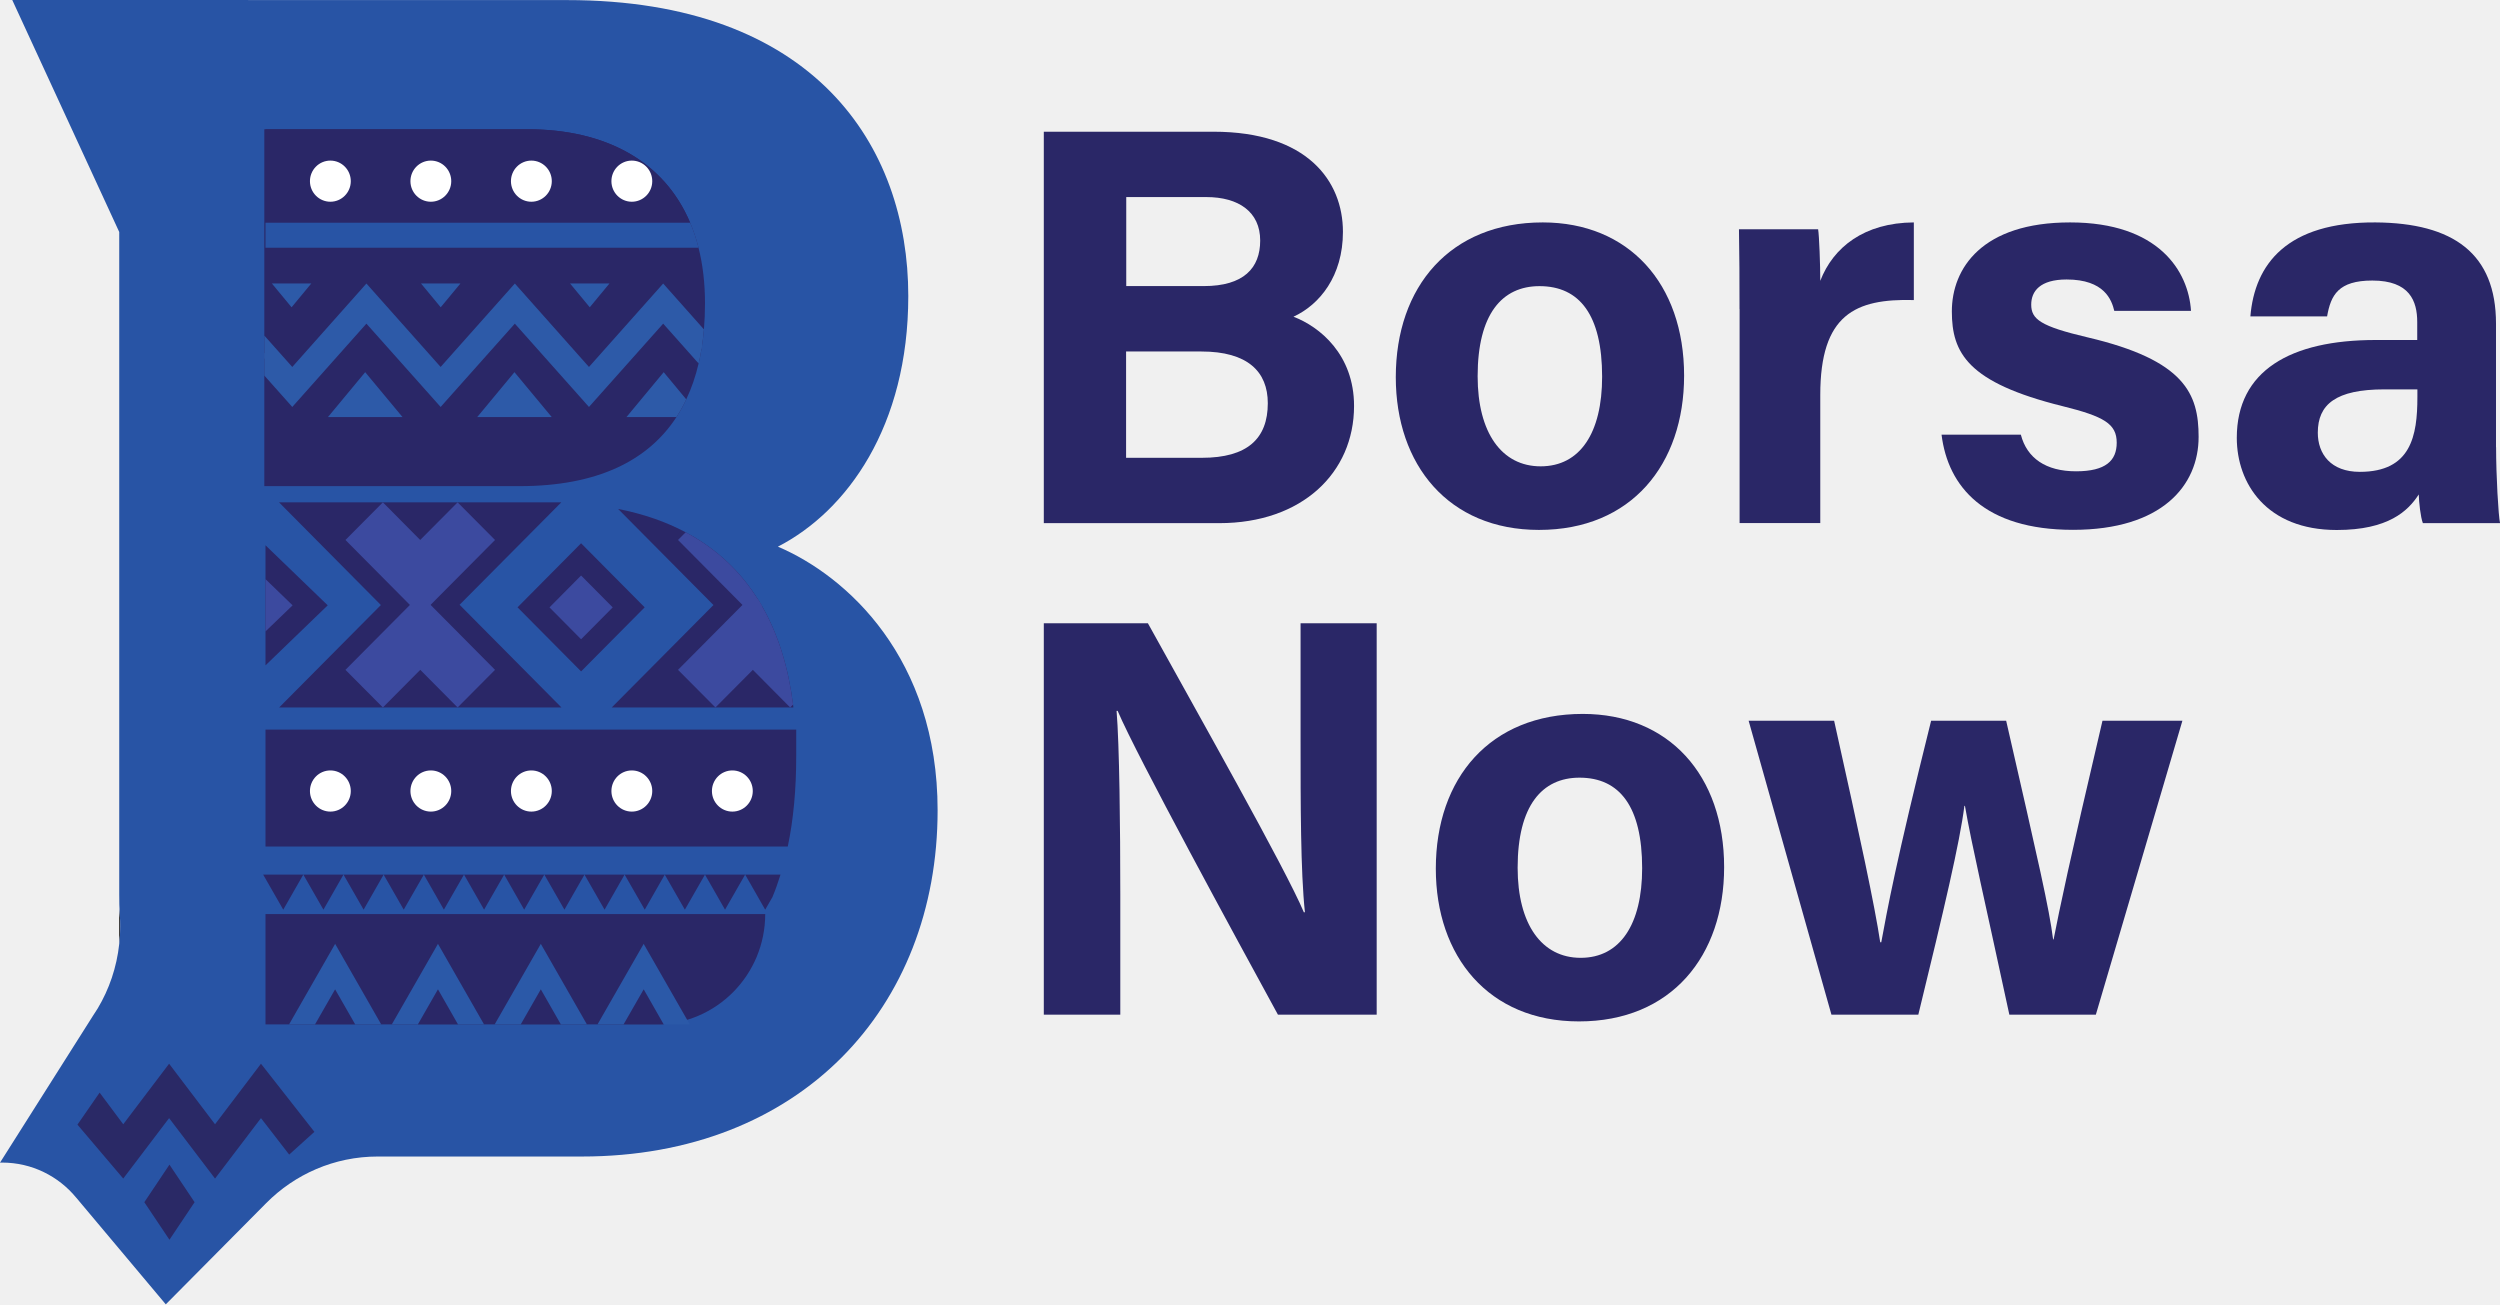
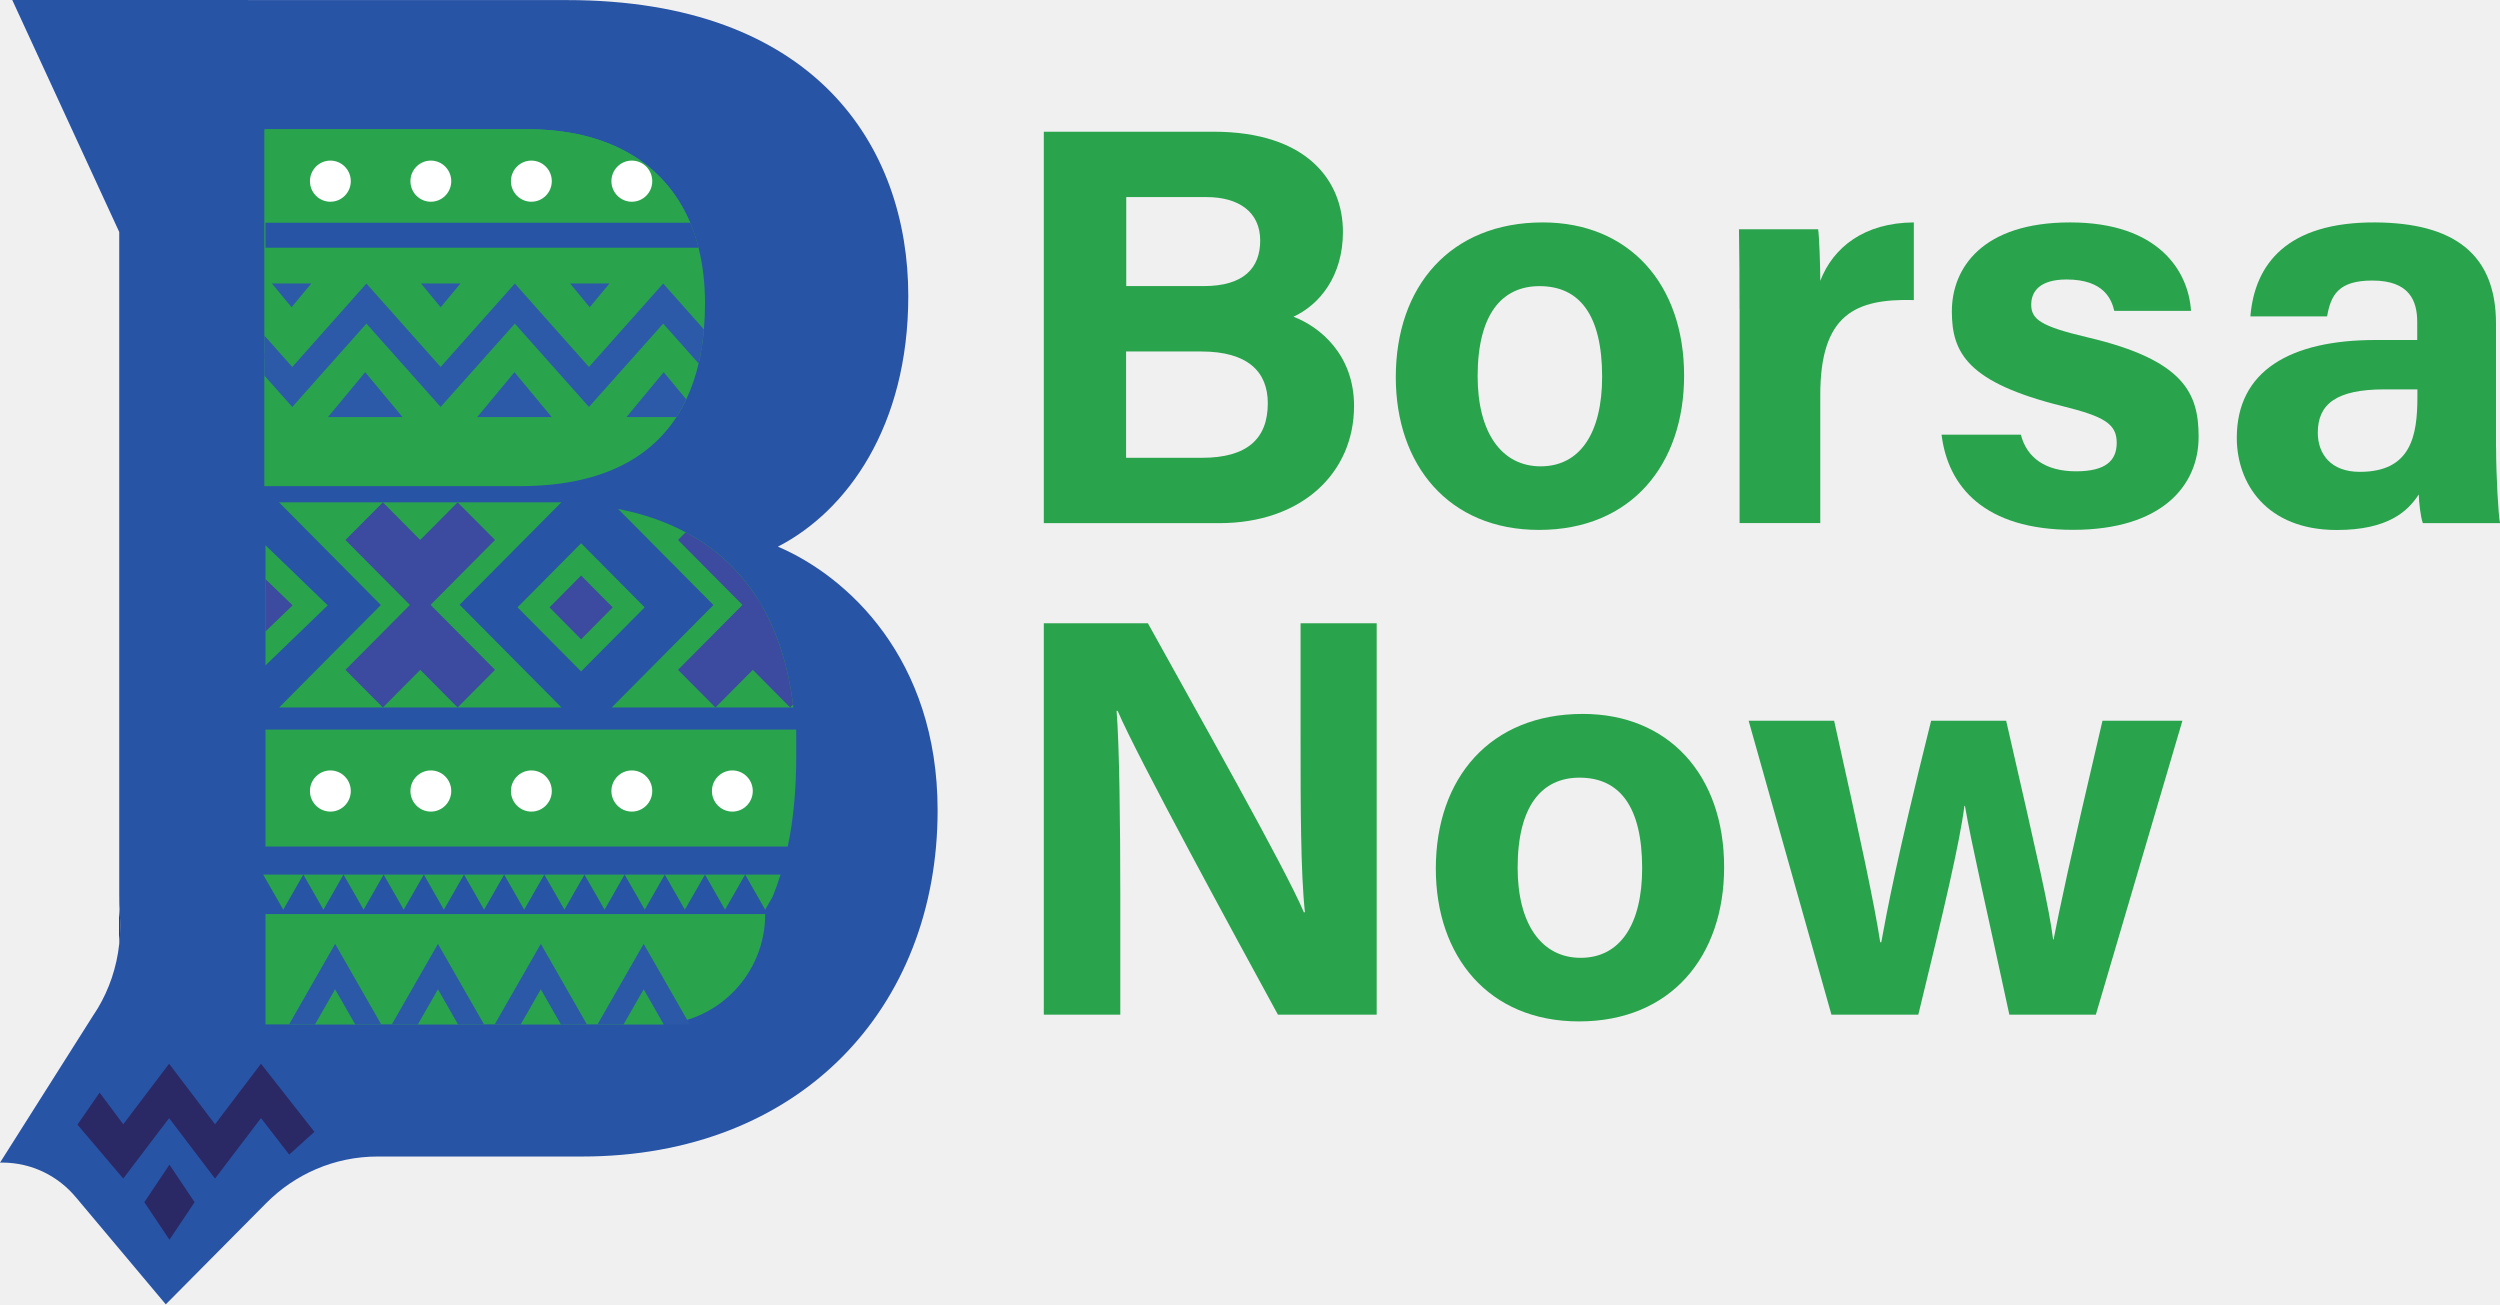
<svg xmlns="http://www.w3.org/2000/svg" width="92" height="48" viewBox="0 0 92 48" fill="none">
  <g clip-path="url(#clip0_214_1358)">
-     <path d="M38.412 4.847H44.656C48.108 4.847 49.42 6.661 49.42 8.532C49.42 10.157 48.565 11.211 47.6 11.655C48.565 12.023 49.829 13.046 49.829 14.939C49.829 17.404 47.909 19.252 44.869 19.252H38.412V4.847ZM44.3 10.528C45.769 10.528 46.375 9.863 46.375 8.852C46.375 7.797 45.582 7.252 44.39 7.252H41.446V10.528H44.3ZM41.443 16.847H44.23C45.901 16.847 46.655 16.143 46.655 14.838C46.655 13.676 45.912 12.935 44.211 12.935H41.44V16.847H41.443Z" fill="#2A2767" />
-     <path d="M61.975 13.823C61.975 17.096 60.032 19.501 56.634 19.501C53.306 19.501 51.365 17.107 51.365 13.88C51.365 10.542 53.367 8.185 56.774 8.185C59.931 8.185 61.975 10.431 61.975 13.823ZM54.377 13.846C54.377 15.928 55.265 17.161 56.695 17.161C58.151 17.161 58.958 15.926 58.958 13.863C58.958 11.599 58.134 10.53 56.653 10.53C55.277 10.53 54.377 11.556 54.377 13.846Z" fill="#2A2767" />
-     <path d="M64.014 11.37C64.014 10.296 64.011 9.341 63.994 8.436H66.907C66.947 8.679 66.986 9.753 66.986 10.335C67.46 9.1 68.604 8.196 70.429 8.185V11.042C68.273 10.985 66.986 11.57 66.986 14.535V19.249H64.017V11.37H64.014Z" fill="#2A2767" />
-     <path d="M74.368 15.999C74.592 16.861 75.29 17.344 76.398 17.344C77.494 17.344 77.895 16.949 77.895 16.293C77.895 15.598 77.435 15.326 75.896 14.945C72.403 14.077 71.828 12.986 71.828 11.46C71.828 9.872 72.941 8.185 76.179 8.185C79.435 8.185 80.537 9.976 80.629 11.441H77.806C77.71 11.042 77.447 10.285 76.05 10.285C75.069 10.285 74.749 10.723 74.749 11.209C74.749 11.746 75.083 12.006 76.824 12.415C80.405 13.255 80.909 14.493 80.909 16.078C80.909 17.87 79.558 19.498 76.286 19.498C73.028 19.498 71.685 17.912 71.449 15.996H74.368V15.999Z" fill="#2A2767" />
-     <path d="M91.856 16.457C91.856 17.486 91.94 18.989 92.002 19.252H89.162C89.077 19.037 89.016 18.469 89.01 18.195C88.62 18.803 87.891 19.504 85.993 19.504C83.405 19.504 82.314 17.791 82.314 16.112C82.314 13.648 84.277 12.512 87.423 12.512C87.947 12.512 88.595 12.512 88.954 12.512V11.85C88.954 11.082 88.679 10.324 87.302 10.324C86.049 10.324 85.774 10.861 85.637 11.644H82.814C82.973 9.722 84.154 8.168 87.415 8.185C90.289 8.204 91.853 9.335 91.853 11.91V16.457H91.856ZM88.96 14.329C88.713 14.329 88.141 14.329 87.748 14.329C85.96 14.329 85.295 14.88 85.295 15.923C85.295 16.706 85.772 17.364 86.84 17.364C88.727 17.364 88.96 16.041 88.96 14.611V14.329Z" fill="#2A2767" />
+     <path d="M38.412 4.847H44.656C48.108 4.847 49.42 6.661 49.42 8.532C49.42 10.157 48.565 11.211 47.6 11.655C48.565 12.023 49.829 13.046 49.829 14.939C49.829 17.404 47.909 19.252 44.869 19.252H38.412V4.847ZM44.3 10.528C45.769 10.528 46.375 9.863 46.375 8.852C46.375 7.797 45.582 7.252 44.39 7.252H41.446V10.528H44.3ZM41.443 16.847H44.23C45.901 16.847 46.655 16.143 46.655 14.838C46.655 13.676 45.912 12.935 44.211 12.935H41.44V16.847H41.443Z" fill="#2aa34d" />
+     <path d="M61.975 13.823C61.975 17.096 60.032 19.501 56.634 19.501C53.306 19.501 51.365 17.107 51.365 13.88C51.365 10.542 53.367 8.185 56.774 8.185C59.931 8.185 61.975 10.431 61.975 13.823ZM54.377 13.846C54.377 15.928 55.265 17.161 56.695 17.161C58.151 17.161 58.958 15.926 58.958 13.863C58.958 11.599 58.134 10.53 56.653 10.53C55.277 10.53 54.377 11.556 54.377 13.846Z" fill="#2aa34d" />
+     <path d="M64.014 11.37C64.014 10.296 64.011 9.341 63.994 8.436H66.907C66.947 8.679 66.986 9.753 66.986 10.335C67.46 9.1 68.604 8.196 70.429 8.185V11.042C68.273 10.985 66.986 11.57 66.986 14.535V19.249H64.017V11.37H64.014Z" fill="#2aa34d" />
+     <path d="M74.368 15.999C74.592 16.861 75.29 17.344 76.398 17.344C77.494 17.344 77.895 16.949 77.895 16.293C77.895 15.598 77.435 15.326 75.896 14.945C72.403 14.077 71.828 12.986 71.828 11.46C71.828 9.872 72.941 8.185 76.179 8.185C79.435 8.185 80.537 9.976 80.629 11.441H77.806C77.71 11.042 77.447 10.285 76.05 10.285C75.069 10.285 74.749 10.723 74.749 11.209C74.749 11.746 75.083 12.006 76.824 12.415C80.405 13.255 80.909 14.493 80.909 16.078C80.909 17.87 79.558 19.498 76.286 19.498C73.028 19.498 71.685 17.912 71.449 15.996H74.368V15.999Z" fill="#2aa34d" />
+     <path d="M91.856 16.457C91.856 17.486 91.94 18.989 92.002 19.252H89.162C89.077 19.037 89.016 18.469 89.01 18.195C88.62 18.803 87.891 19.504 85.993 19.504C83.405 19.504 82.314 17.791 82.314 16.112C82.314 13.648 84.277 12.512 87.423 12.512C87.947 12.512 88.595 12.512 88.954 12.512V11.85C88.954 11.082 88.679 10.324 87.302 10.324C86.049 10.324 85.774 10.861 85.637 11.644H82.814C82.973 9.722 84.154 8.168 87.415 8.185C90.289 8.204 91.853 9.335 91.853 11.91V16.457H91.856ZM88.96 14.329C88.713 14.329 88.141 14.329 87.748 14.329C85.96 14.329 85.295 14.88 85.295 15.923C85.295 16.706 85.772 17.364 86.84 17.364C88.727 17.364 88.96 16.041 88.96 14.611V14.329Z" fill="#2aa34d" />
    <path d="M4.389 33.451V34.734C4.414 34.525 4.425 34.31 4.425 34.092C4.425 33.875 4.414 33.66 4.389 33.451Z" fill="black" />
-     <path d="M38.412 37.34V22.935H42.242C44.028 26.168 47.326 32.001 47.982 33.572H48.021C47.861 32.069 47.861 29.568 47.861 27.205V22.935H50.662V37.34H47.028C45.492 34.525 41.838 27.824 41.129 26.159H41.09C41.194 27.42 41.227 30.379 41.227 32.959V37.34H38.412Z" fill="#2A2767" />
-     <path d="M63.448 31.911C63.448 35.183 61.505 37.588 58.106 37.588C54.778 37.588 52.838 35.195 52.838 31.967C52.838 28.629 54.84 26.272 58.246 26.272C61.404 26.272 63.448 28.519 63.448 31.911ZM55.849 31.933C55.849 34.016 56.738 35.248 58.168 35.248C59.623 35.248 60.431 34.013 60.431 31.95C60.431 29.686 59.606 28.618 58.126 28.618C56.749 28.618 55.849 29.644 55.849 31.933Z" fill="#2A2767" />
-     <path d="M67.496 26.524C68.463 30.865 68.99 33.332 69.192 34.675H69.231C69.453 33.471 69.758 31.772 71.065 26.524H73.827C75.043 31.84 75.405 33.406 75.554 34.57H75.573C75.792 33.456 76.123 31.834 77.371 26.524H80.312L77.127 37.34H73.944C73.061 33.236 72.554 31.077 72.31 29.655H72.29C72.119 31.009 71.539 33.462 70.594 37.34H67.397L64.35 26.524H67.496Z" fill="#2A2767" />
+     <path d="M38.412 37.34V22.935H42.242C44.028 26.168 47.326 32.001 47.982 33.572H48.021C47.861 32.069 47.861 29.568 47.861 27.205V22.935H50.662V37.34H47.028C45.492 34.525 41.838 27.824 41.129 26.159H41.09C41.194 27.42 41.227 30.379 41.227 32.959V37.34H38.412Z" fill="#2aa34d" />
+     <path d="M63.448 31.911C63.448 35.183 61.505 37.588 58.106 37.588C54.778 37.588 52.838 35.195 52.838 31.967C52.838 28.629 54.84 26.272 58.246 26.272C61.404 26.272 63.448 28.519 63.448 31.911ZM55.849 31.933C55.849 34.016 56.738 35.248 58.168 35.248C59.623 35.248 60.431 34.013 60.431 31.95C60.431 29.686 59.606 28.618 58.126 28.618C56.749 28.618 55.849 29.644 55.849 31.933Z" fill="#2aa34d" />
+     <path d="M67.496 26.524C68.463 30.865 68.99 33.332 69.192 34.675H69.231C69.453 33.471 69.758 31.772 71.065 26.524H73.827C75.043 31.84 75.405 33.406 75.554 34.57H75.573C75.792 33.456 76.123 31.834 77.371 26.524H80.312L77.127 37.34H73.944C73.061 33.236 72.554 31.077 72.31 29.655H72.29C72.119 31.009 71.539 33.462 70.594 37.34H67.397L64.35 26.524H67.496Z" fill="#2aa34d" />
    <path d="M34.504 29.819C34.504 37.102 29.435 42.56 21.416 42.56H13.899C12.298 42.56 10.848 43.215 9.799 44.272L6.101 48L2.815 44.086L2.804 44.074C2.156 43.286 1.175 42.783 0.079 42.783C0.053 42.783 0.025 42.783 0 42.786L3.435 37.359L3.595 37.111C4.018 36.404 4.295 35.599 4.388 34.734C4.413 34.525 4.424 34.31 4.424 34.092C4.424 33.948 4.419 33.804 4.408 33.663C4.391 33.414 4.388 33.168 4.388 32.919V8.538L0.451 0H9.132V0.003H20.861C29.97 0.003 33.425 5.361 33.425 10.892C33.425 15.688 31.173 18.805 28.627 20.117C31.168 21.199 34.504 24.223 34.504 29.819Z" fill="#2854A5" />
    <path d="M29.299 27.829C29.299 29.045 29.198 30.155 28.988 31.153C28.915 31.512 28.826 31.854 28.722 32.185C28.635 32.467 28.54 32.736 28.43 32.999L28.424 33.013C28.338 33.227 28.239 33.437 28.136 33.637C27.407 35.059 26.325 36.121 24.866 36.797C24.617 36.919 24.359 37.023 24.087 37.111C23.779 37.221 23.462 37.314 23.125 37.388H23.122C22.78 37.47 22.424 37.535 22.054 37.58C21.892 37.602 21.729 37.622 21.561 37.636C21.261 37.665 20.952 37.684 20.633 37.69C20.481 37.696 20.327 37.699 20.173 37.699H9.684V18.486H20.105C20.288 18.486 20.467 18.489 20.644 18.497C21.398 18.52 22.099 18.599 22.747 18.729C23.68 18.913 24.508 19.201 25.231 19.588C26.372 20.193 27.258 21.035 27.909 22.084C27.956 22.154 27.998 22.231 28.04 22.304C28.635 23.336 29.011 24.554 29.184 25.927C29.19 25.961 29.193 25.998 29.196 26.035C29.229 26.3 29.255 26.572 29.268 26.849C29.291 27.168 29.299 27.496 29.299 27.829Z" fill="#2854A5" />
-     <path d="M25.944 11.169C25.944 11.497 25.93 11.813 25.905 12.121C25.888 12.314 25.866 12.5 25.84 12.684C25.832 12.741 25.823 12.8 25.812 12.856C25.784 13.034 25.751 13.207 25.709 13.376C25.599 13.848 25.448 14.289 25.254 14.696C25.148 14.925 25.027 15.143 24.893 15.349C23.847 16.954 21.979 17.89 19.122 17.89H9.727V4.756H19.411C22.274 4.756 24.438 5.921 25.397 8.196C25.521 8.484 25.624 8.792 25.706 9.117C25.863 9.736 25.944 10.42 25.944 11.169Z" fill="#2A2767" />
-     <path d="M10.424 33.476L11.161 32.185H9.684L10.424 33.476L11.161 32.185H9.684L10.424 33.476Z" fill="#2A2767" />
-     <path d="M11.902 33.476L12.64 32.185H11.162L11.902 33.476L12.64 32.185H11.162L11.902 33.476Z" fill="#2A2767" />
-     <path d="M24.134 37.699H9.77V33.637H28.16C28.16 35.879 26.357 37.699 24.134 37.699Z" fill="#2A2767" />
+     <path d="M25.944 11.169C25.944 11.497 25.93 11.813 25.905 12.121C25.888 12.314 25.866 12.5 25.84 12.684C25.832 12.741 25.823 12.8 25.812 12.856C25.784 13.034 25.751 13.207 25.709 13.376C25.599 13.848 25.448 14.289 25.254 14.696C25.148 14.925 25.027 15.143 24.893 15.349C23.847 16.954 21.979 17.89 19.122 17.89H9.727V4.756H19.411C22.274 4.756 24.438 5.921 25.397 8.196C25.521 8.484 25.624 8.792 25.706 9.117C25.863 9.736 25.944 10.42 25.944 11.169Z" fill="#2aa34d" />
+     <path d="M10.424 33.476L11.161 32.185H9.684L10.424 33.476L11.161 32.185H9.684L10.424 33.476Z" fill="#2aa34d" />
+     <path d="M11.902 33.476L12.64 32.185H11.162L11.902 33.476L12.64 32.185H11.162L11.902 33.476Z" fill="#2aa34d" />
+     <path d="M24.134 37.699H9.77V33.637H28.16C28.16 35.879 26.357 37.699 24.134 37.699Z" fill="#2aa34d" />
    <path d="M12.333 34.734L10.637 37.699H14.029L12.333 34.734L10.637 37.699H14.029L12.333 34.734Z" fill="#2B59A8" />
-     <path d="M12.332 36.407L11.592 37.699H13.072L12.332 36.407L11.592 37.699H13.072L12.332 36.407Z" fill="#2A2767" />
+     <path d="M12.332 36.407L11.592 37.699H13.072L12.332 36.407L11.592 37.699H13.072L12.332 36.407Z" fill="#2aa34d" />
    <path d="M16.117 34.734L14.418 37.699H17.813L16.117 34.734L14.418 37.699H17.813L16.117 34.734Z" fill="#2B59A8" />
-     <path d="M16.117 36.407L15.377 37.699H16.855L16.117 36.407L15.377 37.699H16.855L16.117 36.407Z" fill="#2A2767" />
+     <path d="M16.117 36.407L15.377 37.699H16.855L16.117 36.407L15.377 37.699H16.855L16.117 36.407Z" fill="#2aa34d" />
    <path d="M19.902 34.734L18.203 37.699H21.599L19.902 34.734L18.203 37.699H21.599L19.902 34.734Z" fill="#2B59A8" />
-     <path d="M19.902 36.407L19.162 37.699H20.64L19.902 36.407L19.162 37.699H20.64L19.902 36.407Z" fill="#2A2767" />
+     <path d="M19.902 36.407L19.162 37.699H20.64L19.902 36.407L19.162 37.699H20.64L19.902 36.407Z" fill="#2aa34d" />
    <path d="M23.687 34.734L21.988 37.699H25.384L23.687 34.734L21.988 37.699H25.384L23.687 34.734Z" fill="#2B59A8" />
-     <path d="M23.688 36.407L22.947 37.699H24.425L23.688 36.407L22.947 37.699H24.425L23.688 36.407Z" fill="#2A2767" />
-     <path d="M13.381 33.476L14.118 32.185H12.641L13.381 33.476L14.118 32.185H12.641L13.381 33.476Z" fill="#2A2767" />
-     <path d="M14.857 33.476L15.598 32.185H14.117L14.857 33.476L15.598 32.185H14.117L14.857 33.476Z" fill="#2A2767" />
-     <path d="M16.335 33.476L17.075 32.185H15.598L16.335 33.476L17.075 32.185H15.598L16.335 33.476Z" fill="#2A2767" />
-     <path d="M17.814 33.476L18.554 32.185H17.076L17.814 33.476L18.554 32.185H17.076L17.814 33.476Z" fill="#2A2767" />
-     <path d="M19.29 33.476L20.03 32.185H18.553L19.29 33.476L20.03 32.185H18.553L19.29 33.476Z" fill="#2A2767" />
-     <path d="M20.771 33.476L21.509 32.185H20.031L20.771 33.476L21.509 32.185H20.031L20.771 33.476Z" fill="#2A2767" />
-     <path d="M22.248 33.476L22.985 32.185H21.508L22.248 33.476L22.985 32.185H21.508L22.248 33.476Z" fill="#2A2767" />
-     <path d="M23.727 33.476L24.464 32.185H22.986L23.727 33.476L24.464 32.185H22.986L23.727 33.476Z" fill="#2A2767" />
-     <path d="M25.203 33.476L25.943 32.185H24.463L25.203 33.476L25.943 32.185H24.463L25.203 33.476Z" fill="#2A2767" />
-     <path d="M26.681 33.476L27.421 32.185H25.943L26.681 33.476L27.421 32.185H25.943L26.681 33.476Z" fill="#2A2767" />
-     <path d="M28.723 32.185C28.636 32.467 28.541 32.736 28.431 32.999L28.426 33.013L28.159 33.476L27.422 32.185H28.723Z" fill="#2A2767" />
-     <path d="M29.301 26.849V27.829C29.301 29.045 29.2 30.155 28.99 31.153H9.77V26.849H29.301Z" fill="#2A2767" />
+     <path d="M23.688 36.407L22.947 37.699H24.425L23.688 36.407L22.947 37.699H24.425L23.688 36.407Z" fill="#2aa34d" />
+     <path d="M13.381 33.476L14.118 32.185H12.641L13.381 33.476L14.118 32.185H12.641L13.381 33.476Z" fill="#2aa34d" />
+     <path d="M14.857 33.476L15.598 32.185H14.117L14.857 33.476L15.598 32.185H14.117L14.857 33.476Z" fill="#2aa34d" />
+     <path d="M16.335 33.476L17.075 32.185H15.598L16.335 33.476L17.075 32.185H15.598L16.335 33.476Z" fill="#2aa34d" />
+     <path d="M17.814 33.476L18.554 32.185H17.076L17.814 33.476L18.554 32.185H17.076L17.814 33.476Z" fill="#2aa34d" />
+     <path d="M19.29 33.476L20.03 32.185H18.553L19.29 33.476L20.03 32.185H18.553L19.29 33.476Z" fill="#2aa34d" />
+     <path d="M20.771 33.476L21.509 32.185H20.031L20.771 33.476L21.509 32.185H20.031L20.771 33.476Z" fill="#2aa34d" />
+     <path d="M22.248 33.476L22.985 32.185H21.508L22.248 33.476L22.985 32.185H21.508L22.248 33.476Z" fill="#2aa34d" />
+     <path d="M23.727 33.476L24.464 32.185H22.986L23.727 33.476L24.464 32.185H22.986L23.727 33.476Z" fill="#2aa34d" />
+     <path d="M25.203 33.476L25.943 32.185H24.463L25.203 33.476L25.943 32.185H24.463L25.203 33.476Z" fill="#2aa34d" />
+     <path d="M26.681 33.476L27.421 32.185H25.943L26.681 33.476L27.421 32.185H25.943L26.681 33.476Z" fill="#2aa34d" />
+     <path d="M28.723 32.185C28.636 32.467 28.541 32.736 28.431 32.999L28.426 33.013L28.159 33.476L27.422 32.185H28.723Z" fill="#2aa34d" />
+     <path d="M29.301 26.849V27.829C29.301 29.045 29.2 30.155 28.99 31.153H9.77V26.849H29.301Z" fill="#2aa34d" />
    <path d="M12.158 29.867C12.573 29.867 12.909 29.528 12.909 29.11C12.909 28.691 12.573 28.352 12.158 28.352C11.743 28.352 11.406 28.691 11.406 29.11C11.406 29.528 11.743 29.867 12.158 29.867Z" fill="white" />
    <path d="M15.855 29.867C16.27 29.867 16.606 29.528 16.606 29.11C16.606 28.691 16.27 28.352 15.855 28.352C15.44 28.352 15.104 28.691 15.104 29.11C15.104 29.528 15.44 29.867 15.855 29.867Z" fill="white" />
    <path d="M19.554 29.867C19.969 29.867 20.306 29.528 20.306 29.11C20.306 28.691 19.969 28.352 19.554 28.352C19.139 28.352 18.803 28.691 18.803 29.11C18.803 29.528 19.139 29.867 19.554 29.867Z" fill="white" />
    <path d="M23.251 29.867C23.666 29.867 24.003 29.528 24.003 29.11C24.003 28.691 23.666 28.352 23.251 28.352C22.836 28.352 22.5 28.691 22.5 29.11C22.5 29.528 22.836 29.867 23.251 29.867Z" fill="white" />
    <path d="M26.951 29.867C27.366 29.867 27.702 29.528 27.702 29.11C27.702 28.691 27.366 28.352 26.951 28.352C26.536 28.352 26.199 28.691 26.199 29.11C26.199 29.528 26.536 29.867 26.951 29.867Z" fill="white" />
-     <path d="M25.398 8.196H9.77V4.756H19.412C22.275 4.756 24.439 5.921 25.398 8.196Z" fill="#2A2767" />
+     <path d="M25.398 8.196H9.77V4.756H19.412C22.275 4.756 24.439 5.921 25.398 8.196Z" fill="#2aa34d" />
    <path d="M25.707 9.117H9.77V8.196H25.398C25.522 8.484 25.625 8.792 25.707 9.117Z" fill="#2854A5" />
    <path d="M12.158 7.424C12.573 7.424 12.909 7.085 12.909 6.667C12.909 6.249 12.573 5.91 12.158 5.91C11.743 5.91 11.406 6.249 11.406 6.667C11.406 7.085 11.743 7.424 12.158 7.424Z" fill="white" />
    <path d="M15.855 7.424C16.27 7.424 16.606 7.085 16.606 6.667C16.606 6.249 16.27 5.91 15.855 5.91C15.44 5.91 15.104 6.249 15.104 6.667C15.104 7.085 15.44 7.424 15.855 7.424Z" fill="white" />
    <path d="M19.554 7.424C19.969 7.424 20.306 7.085 20.306 6.667C20.306 6.249 19.969 5.91 19.554 5.91C19.139 5.91 18.803 6.249 18.803 6.667C18.803 7.085 19.139 7.424 19.554 7.424Z" fill="white" />
    <path d="M23.251 7.424C23.666 7.424 24.003 7.085 24.003 6.667C24.003 6.249 23.666 5.91 23.251 5.91C22.836 5.91 22.5 6.249 22.5 6.667C22.5 7.085 22.836 7.424 23.251 7.424Z" fill="white" />
-     <path d="M10.273 26.035L14.016 22.265L10.268 18.486H20.656L16.913 22.256L20.662 26.035H10.273Z" fill="#2A2767" />
+     <path d="M10.273 26.035L14.016 22.265L10.268 18.486H20.656L16.913 22.256L20.662 26.035H10.273Z" fill="#2aa34d" />
    <path d="M18.217 19.871L15.463 22.643L12.713 19.871L14.09 18.486L15.463 19.871L16.84 18.486L18.217 19.871Z" fill="#3C4A9F" />
    <path d="M12.713 24.65L15.466 21.878L18.217 24.65L16.84 26.035L15.466 24.65L14.09 26.035L12.713 24.65Z" fill="#3C4A9F" />
-     <path d="M29.196 26.035H22.512L26.255 22.265L22.747 18.729C23.681 18.913 24.508 19.201 25.232 19.588C26.373 20.193 27.259 21.035 27.909 22.084C27.957 22.154 27.999 22.231 28.041 22.304C28.635 23.336 29.011 24.554 29.185 25.927C29.191 25.961 29.193 25.998 29.196 26.035Z" fill="#2A2767" />
+     <path d="M29.196 26.035H22.512L26.255 22.265L22.747 18.729C23.681 18.913 24.508 19.201 25.232 19.588C26.373 20.193 27.259 21.035 27.909 22.084C27.957 22.154 27.999 22.231 28.041 22.304C28.635 23.336 29.011 24.554 29.185 25.927C29.191 25.961 29.193 25.998 29.196 26.035Z" fill="#2aa34d" />
    <path d="M28.041 22.304L27.702 22.643L24.951 19.871L25.232 19.588C26.373 20.193 27.259 21.035 27.909 22.084C27.957 22.154 27.999 22.231 28.041 22.304Z" fill="#3C4A9F" />
    <path d="M29.185 25.927L29.078 26.035L27.705 24.65L26.328 26.035L24.951 24.65L27.323 22.262L27.705 21.878L27.909 22.084C27.957 22.154 27.999 22.231 28.041 22.304C28.635 23.336 29.011 24.554 29.185 25.927Z" fill="#3C4A9F" />
-     <path d="M12.06 22.276L9.77 20.066V24.486L12.06 22.276L9.77 20.066V24.486L12.06 22.276Z" fill="#2A2767" />
+     <path d="M12.06 22.276L9.77 20.066V24.486L12.06 22.276L9.77 20.066V24.486L12.06 22.276Z" fill="#2aa34d" />
    <path d="M10.768 22.276L9.77 21.312V23.237L10.768 22.276L9.77 21.312V23.237L10.768 22.276Z" fill="#3C4A9F" />
-     <path d="M21.384 19.992L19.045 22.35L21.384 24.708L23.724 22.35L21.384 19.992Z" fill="#2A2767" />
+     <path d="M21.384 19.992L19.045 22.35L21.384 24.708L23.724 22.35L21.384 19.992Z" fill="#2aa34d" />
    <path d="M21.384 21.179L20.221 22.352L21.384 23.525L22.548 22.352L21.384 21.179Z" fill="#3C4A9F" />
    <path d="M25.84 12.684C25.832 12.741 25.823 12.8 25.812 12.856L24.405 11.274L21.674 14.34L18.946 11.274L16.215 14.34L13.484 11.274L10.756 14.34L9.727 13.184V12.981L10.756 14.137L13.484 11.07L16.215 14.137L18.946 11.07L21.674 14.137L24.405 11.07L25.84 12.684Z" fill="#2D5AA8" />
    <path d="M25.905 12.122C25.888 12.314 25.866 12.5 25.84 12.684C25.832 12.741 25.823 12.8 25.812 12.856C25.784 13.034 25.751 13.207 25.709 13.376L24.405 11.91L21.674 14.976L18.946 11.91L16.215 14.976L13.484 11.91L10.756 14.976L9.727 13.82V12.348L10.756 13.504L13.484 10.434L16.215 13.504L18.946 10.434L21.674 13.504L24.405 10.434L25.905 12.122Z" fill="#2D5AA8" />
    <path d="M10.73 11.308L11.456 10.431H10.004L10.73 11.308L11.456 10.431H10.004L10.73 11.308Z" fill="#2D5AA8" />
    <path d="M16.218 11.308L16.945 10.431H15.492L16.218 11.308L16.945 10.431H15.492L16.218 11.308Z" fill="#2D5AA8" />
    <path d="M21.703 11.308L22.429 10.431H20.977L21.703 11.308L22.429 10.431H20.977L21.703 11.308Z" fill="#2D5AA8" />
    <path d="M13.439 13.696L12.068 15.349H14.813L13.439 13.696L12.068 15.349H14.813L13.439 13.696Z" fill="#2D5AA8" />
    <path d="M18.932 13.696L17.561 15.349H20.305L18.932 13.696L17.561 15.349H20.305L18.932 13.696Z" fill="#2D5AA8" />
    <path d="M25.254 14.696C25.147 14.925 25.027 15.143 24.892 15.349H23.053L24.424 13.696L25.254 14.696Z" fill="#2D5AA8" />
    <path d="M11.57 41.652L10.642 42.489L9.604 41.147L7.913 43.371L6.223 41.147L4.535 43.371L2.85 41.387L3.666 40.208L4.535 41.373L6.223 39.145L7.913 41.373L9.604 39.145L11.57 41.652Z" fill="#2A2966" />
    <path d="M7.161 44.241L6.236 45.623L5.311 44.241L6.236 42.859L7.161 44.241Z" fill="#2A2966" />
  </g>
  <defs>
    <clipPath id="clip0_214_1358">
      <rect width="92" height="48" fill="white" />
    </clipPath>
  </defs>
</svg>
